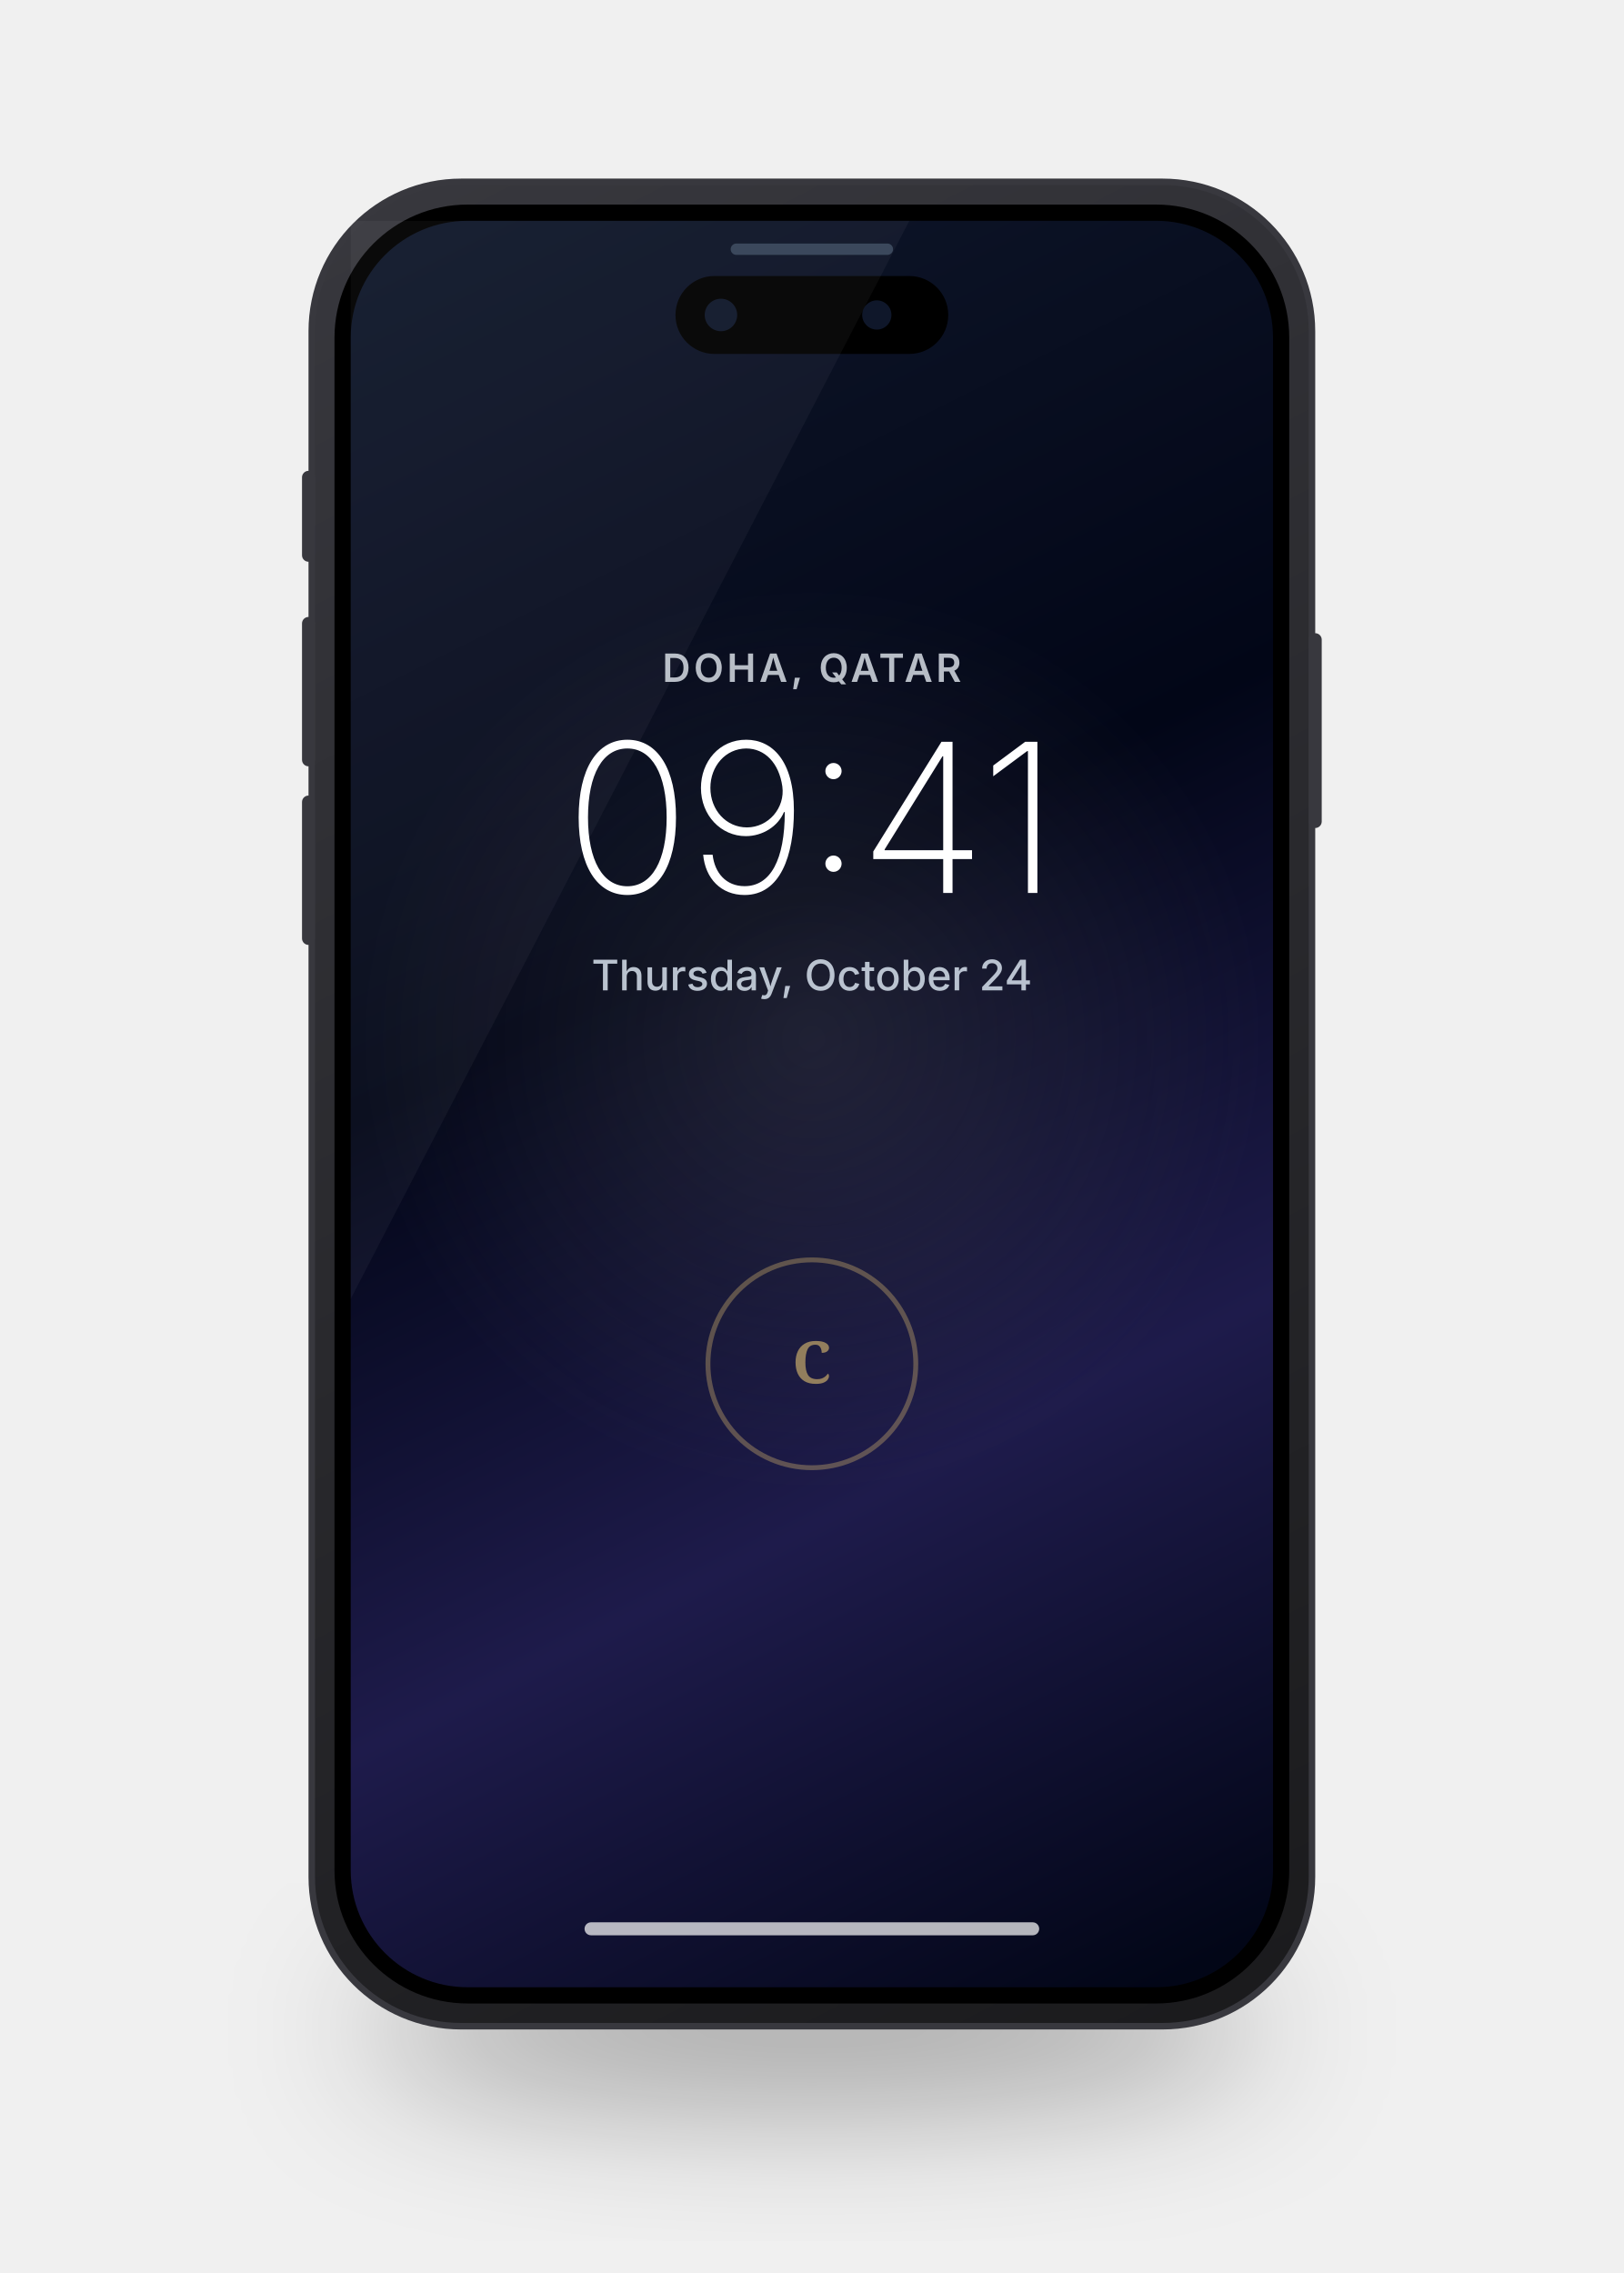
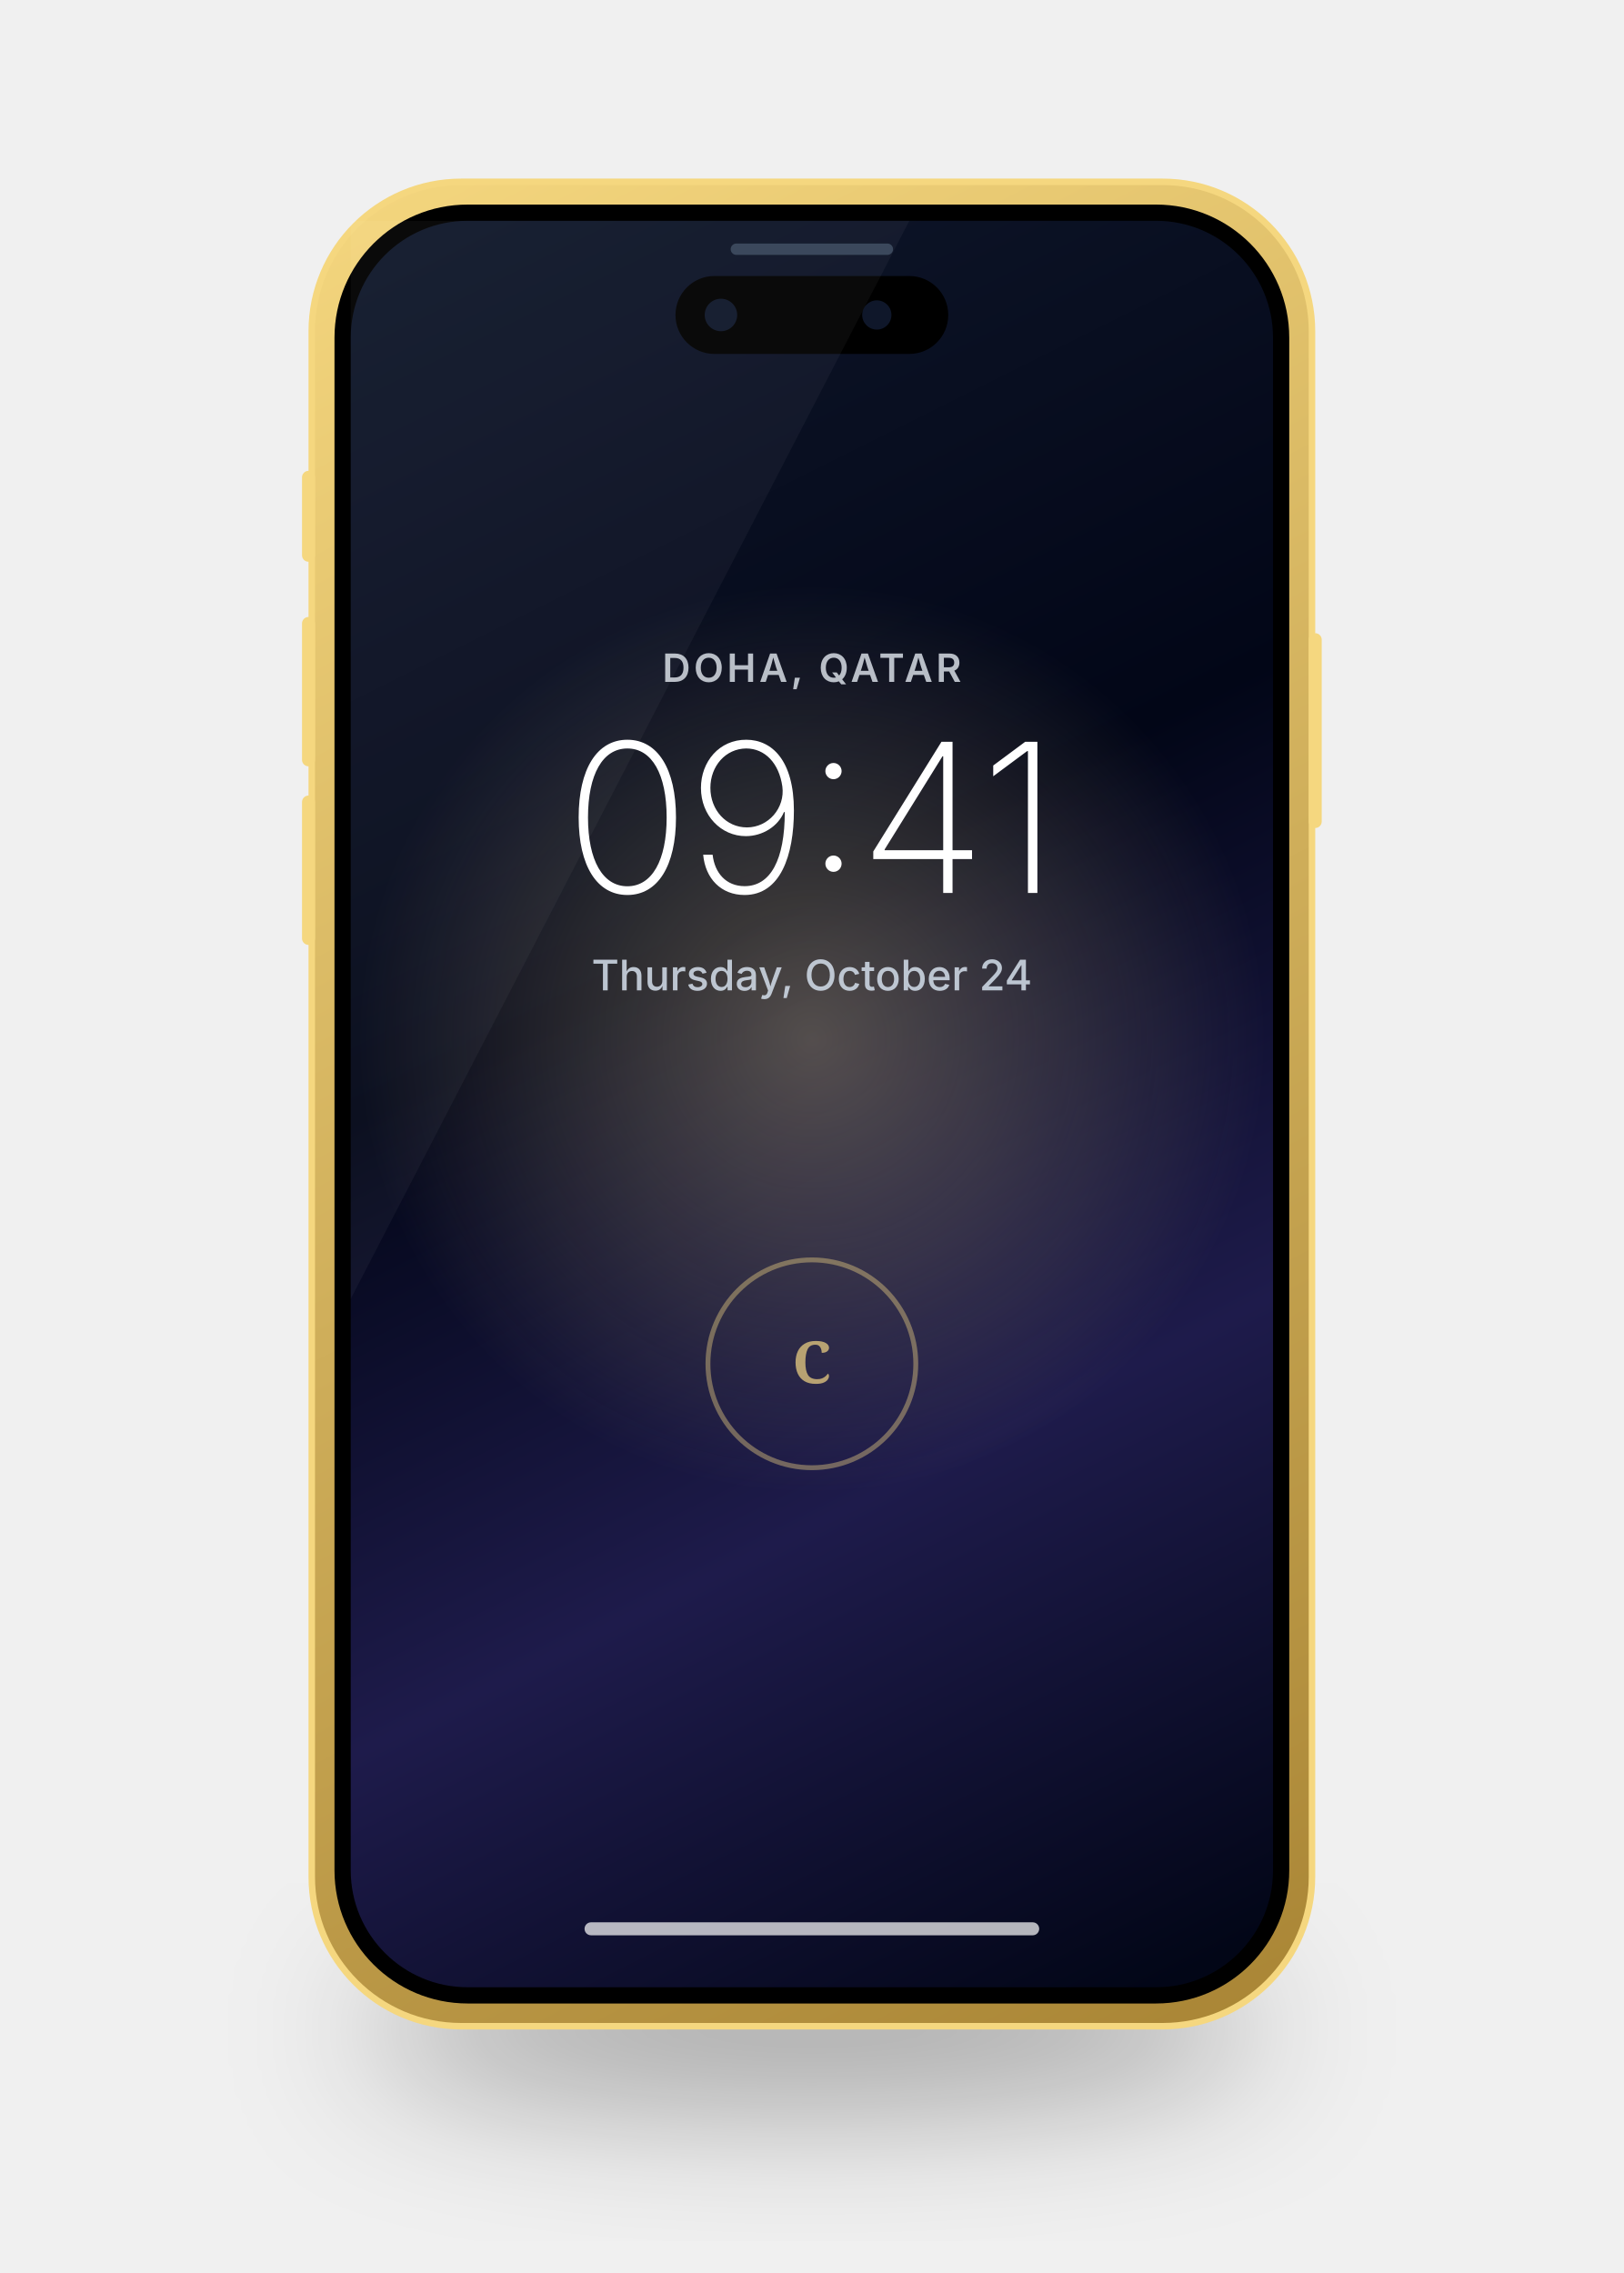
<svg xmlns="http://www.w3.org/2000/svg" viewBox="0 0 500 700" fill="none">
  <defs>
-     <filter id="frontShadow_midnight-black_front" x="50" y="580" width="400" height="110" filterUnits="userSpaceOnUse">
+     <filter id="frontShadow_gold-edge_front" x="50" y="580" width="400" height="110" filterUnits="userSpaceOnUse">
      <feGaussianBlur stdDeviation="22" />
      <feColorMatrix type="matrix" values="0 0 0 0 0   0 0 0 0 0   0 0 0 0 0  0 0 0 0.32 0" />
    </filter>
-     <linearGradient id="frontEdgeGrad_midnight-black_front" x1="100" y1="50" x2="400" y2="630" gradientUnits="userSpaceOnUse">
-       <stop offset="0%" stop-color="#38383E" />
-       <stop offset="100%" stop-color="#1A1A1C" />
+     <linearGradient id="frontEdgeGrad_gold-edge_front" x1="100" y1="50" x2="400" y2="630" gradientUnits="userSpaceOnUse">
+       <stop offset="0%" stop-color="#F5D77F" />
+       <stop offset="100%" stop-color="#A88434" />
    </linearGradient>
-     <linearGradient id="screenWallpaper_midnight-black_front" x1="120" y1="80" x2="380" y2="600" gradientUnits="userSpaceOnUse">
+     <linearGradient id="screenWallpaper_gold-edge_front" x1="120" y1="80" x2="380" y2="600" gradientUnits="userSpaceOnUse">
      <stop offset="0%" stop-color="#0F172A" />
      <stop offset="40%" stop-color="#020617" />
      <stop offset="70%" stop-color="#1E1B4B" />
      <stop offset="100%" stop-color="#020617" />
    </linearGradient>
-     <radialGradient id="screenGlow_midnight-black_front" cx="250" cy="320" r="140" gradientUnits="userSpaceOnUse">
-       <stop offset="0%" stop-color="#4B4B54" stop-opacity="0.35" />
-       <stop offset="100%" stop-color="#4B4B54" stop-opacity="0" />
+     <radialGradient id="screenGlow_gold-edge_front" cx="250" cy="320" r="140" gradientUnits="userSpaceOnUse">
+       <stop offset="0%" stop-color="#DFCA9B" stop-opacity="0.35" />
+       <stop offset="100%" stop-color="#DFCA9B" stop-opacity="0" />
    </radialGradient>
  </defs>
-   <ellipse cx="250" cy="625" rx="140" ry="24" fill="#000000" filter="url(#frontShadow_midnight-black_front)" />
-   <rect x="96" y="56" width="308" height="568" rx="46" fill="url(#frontEdgeGrad_midnight-black_front)" stroke="#38383E" stroke-width="2" />
-   <rect x="93" y="145" width="4" height="28" rx="2" fill="#38383E" />
-   <rect x="93" y="190" width="4" height="46" rx="2" fill="#38383E" />
-   <rect x="93" y="245" width="4" height="46" rx="2" fill="#38383E" />
-   <rect x="403" y="195" width="4" height="60" rx="2" fill="#38383E" />
+   <ellipse cx="250" cy="625" rx="140" ry="24" fill="#000000" filter="url(#frontShadow_gold-edge_front)" />
+   <rect x="96" y="56" width="308" height="568" rx="46" fill="url(#frontEdgeGrad_gold-edge_front)" stroke="#F5D77F" stroke-width="2" />
+   <rect x="93" y="145" width="4" height="28" rx="2" fill="#F5D77F" />
+   <rect x="93" y="190" width="4" height="46" rx="2" fill="#F5D77F" />
+   <rect x="93" y="245" width="4" height="46" rx="2" fill="#F5D77F" />
+   <rect x="403" y="195" width="4" height="60" rx="2" fill="#F5D77F" />
  <rect x="103" y="63" width="294" height="554" rx="41" fill="#000000" />
-   <rect x="108" y="68" width="284" height="544" rx="36" fill="url(#screenWallpaper_midnight-black_front)" />
-   <rect x="108" y="68" width="284" height="544" rx="36" fill="url(#screenGlow_midnight-black_front)" />
+   <rect x="108" y="68" width="284" height="544" rx="36" fill="url(#screenWallpaper_gold-edge_front)" />
+   <rect x="108" y="68" width="284" height="544" rx="36" fill="url(#screenGlow_gold-edge_front)" />
  <rect x="225" y="75" width="50" height="3.5" rx="1.75" fill="#334155" />
  <rect x="208" y="85" width="84" height="24" rx="12" fill="#000000" />
  <circle cx="222" cy="97" r="5" fill="#0F172A" />
  <circle cx="270" cy="97" r="4.5" fill="#0F172A" />
  <text x="250" y="210" text-anchor="middle" font-family="'Inter', sans-serif" font-size="12" font-weight="600" fill="#E2E8F0" opacity="0.8" letter-spacing="1">DOHA, QATAR</text>
  <text x="250" y="275" text-anchor="middle" font-family="'Inter', sans-serif" font-size="64" font-weight="200" fill="#FFFFFF" letter-spacing="-1">09:41</text>
  <text x="250" y="305" text-anchor="middle" font-family="'Inter', sans-serif" font-size="13" font-weight="500" fill="#CBD5E1" opacity="0.9">Thursday, October 24</text>
-   <circle cx="250" cy="420" r="32" stroke="#C5A869" stroke-width="1.5" fill="none" opacity="0.4" />
-   <text x="250" y="426" text-anchor="middle" font-family="'Cinzel', serif" font-size="18" font-weight="700" fill="#C5A869" opacity="0.7">C</text>
+   <circle cx="250" cy="420" r="32" stroke="#F3D684" stroke-width="1.5" fill="none" opacity="0.4" />
+   <text x="250" y="426" text-anchor="middle" font-family="'Cinzel', serif" font-size="18" font-weight="700" fill="#F3D684" opacity="0.7">C</text>
  <rect x="180" y="592" width="140" height="4" rx="2" fill="#FFFFFF" opacity="0.7" />
  <path d="M108 68 L280 68 L108 400 Z" fill="#FFFFFF" opacity="0.04" />
</svg>
